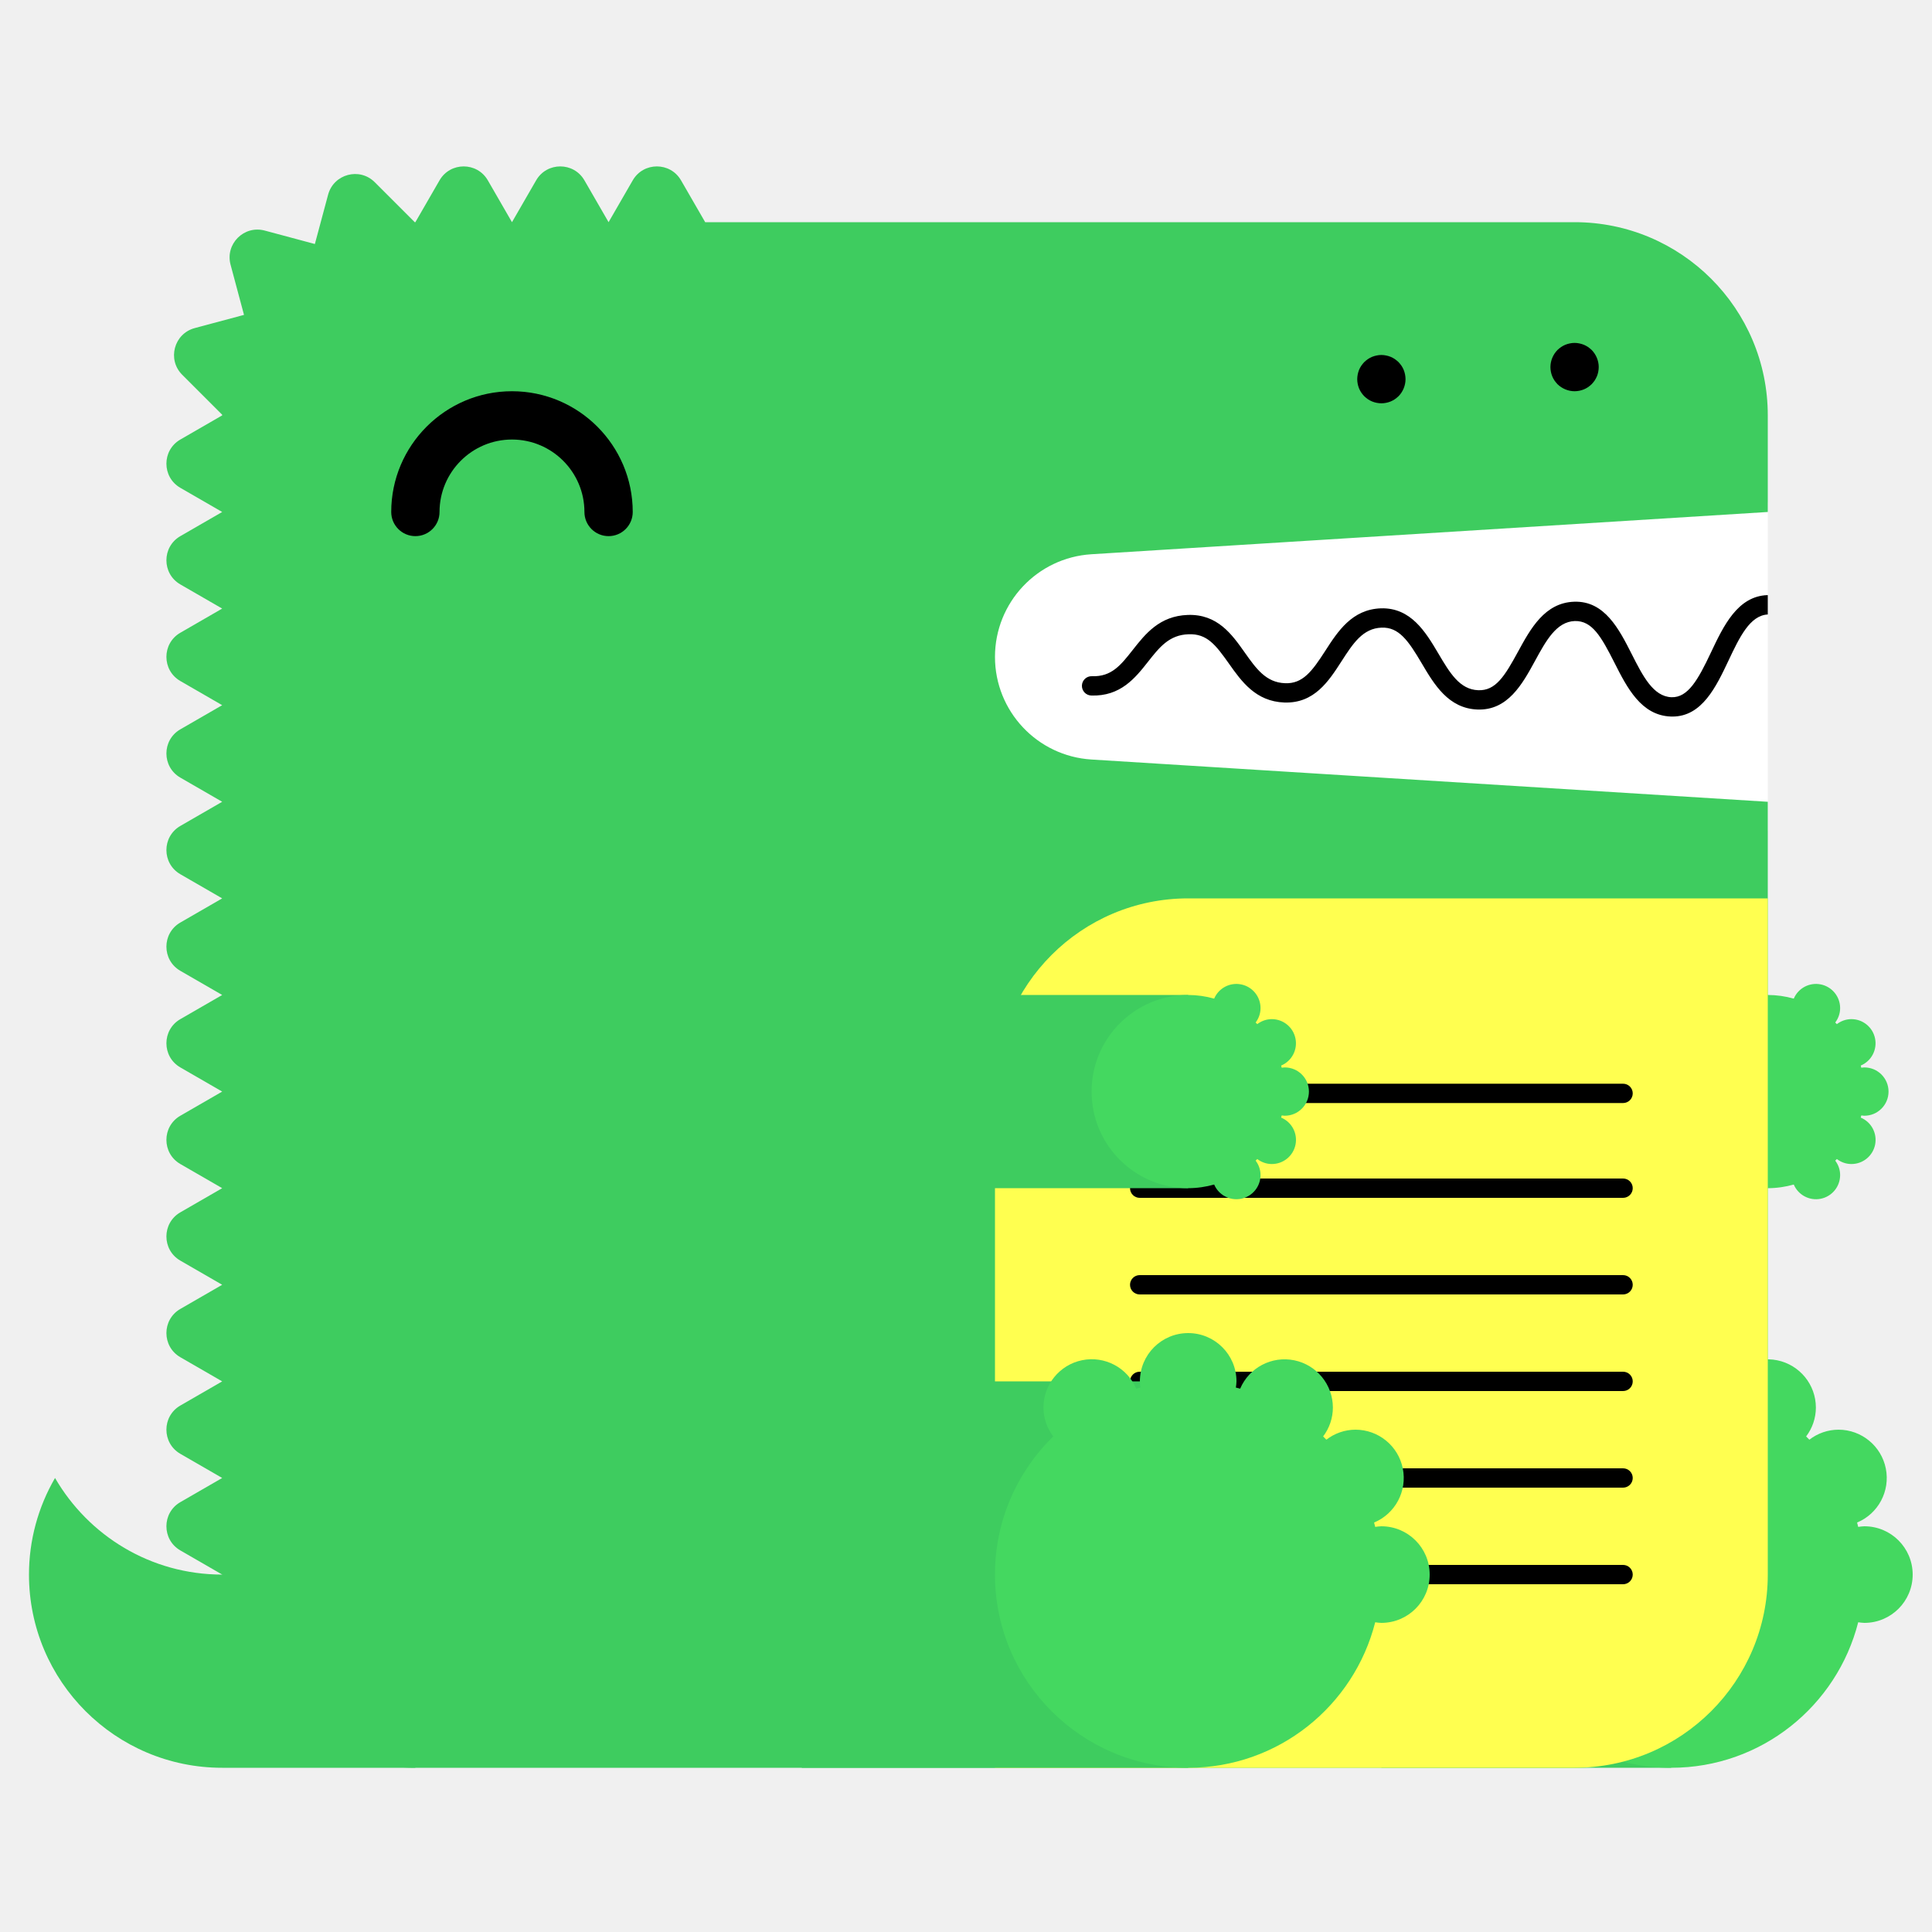
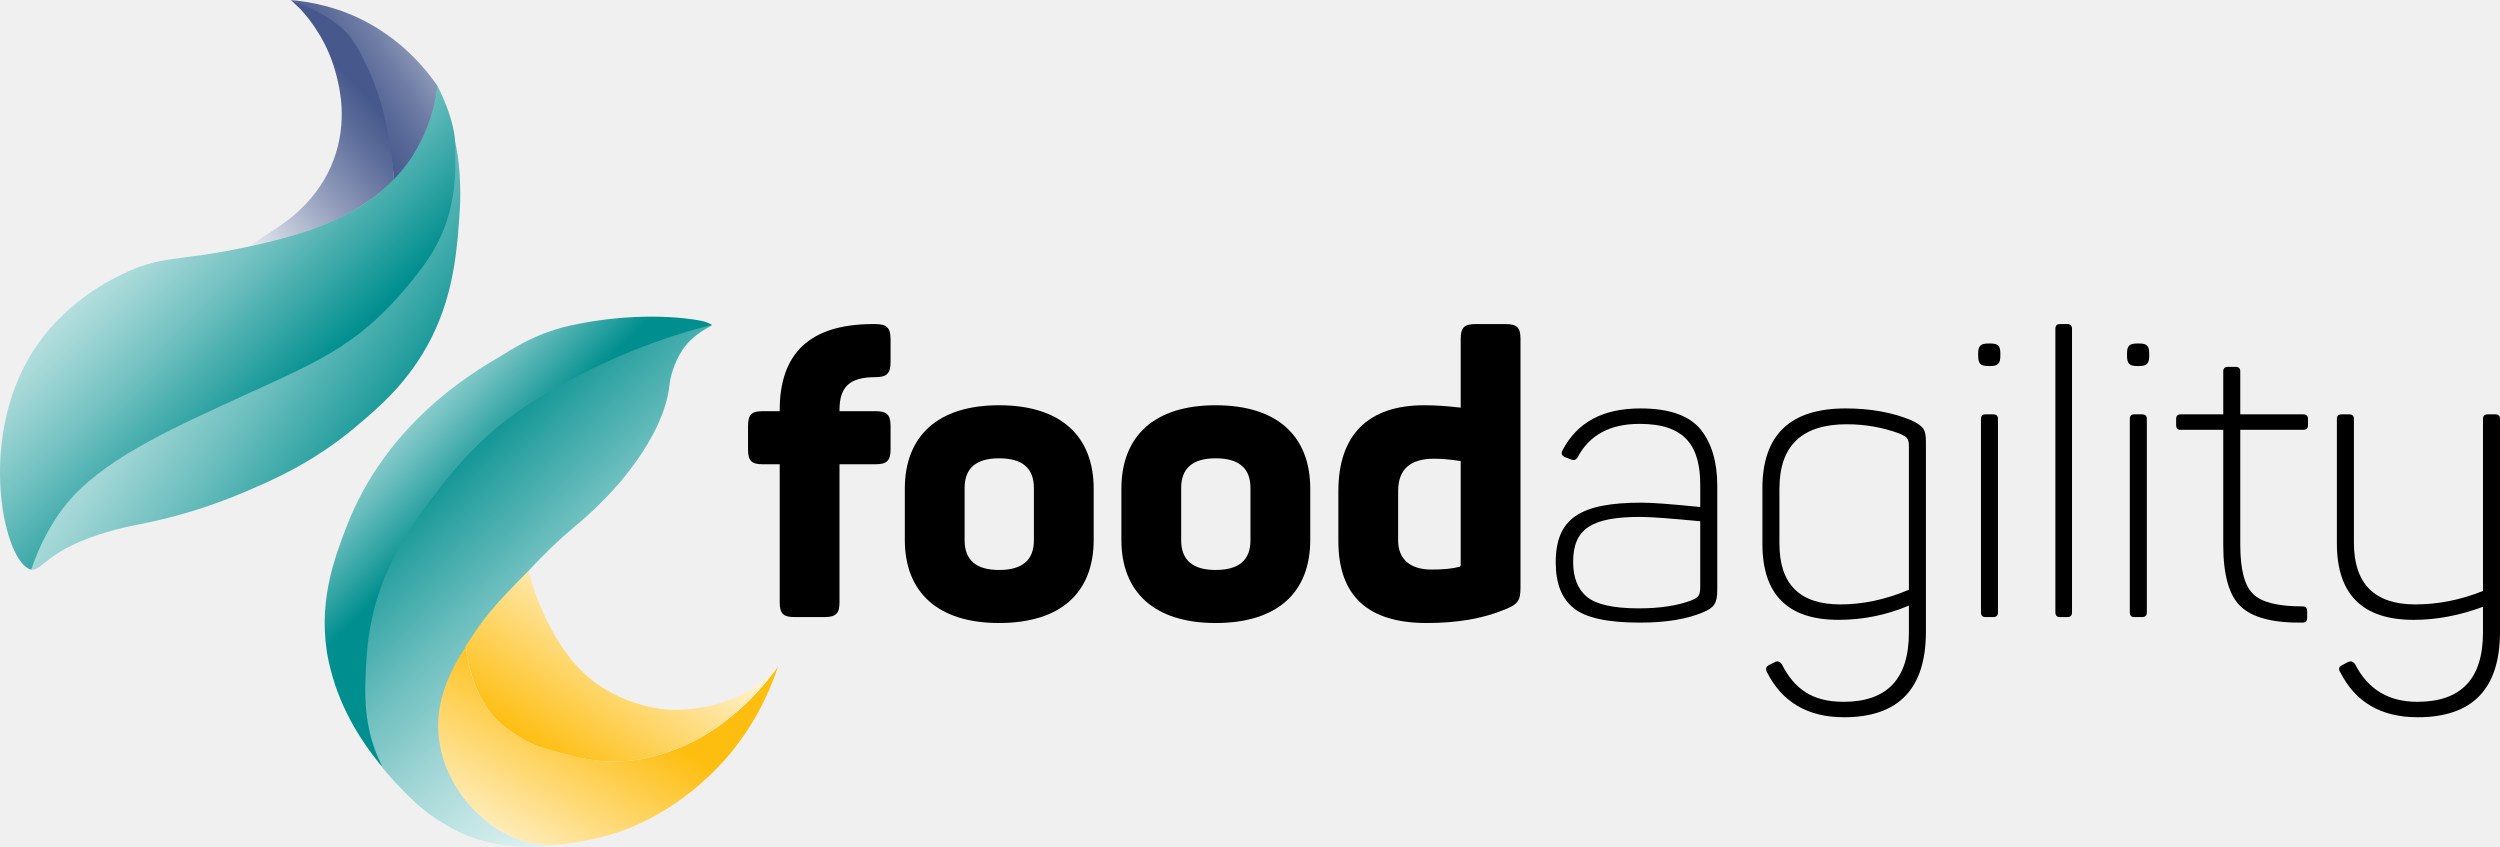
- <svg xmlns="http://www.w3.org/2000/svg" width="200" height="200" viewBox="0 0 200 200">
-   <g fill="none" fill-rule="evenodd">
-     <path fill="#FFF" d="M99 52h84v34H99z" />
-     <path d="M23 163c-7.398 0-13.843-4.027-17.303-10A19.886 19.886 0 0 0 3 163c0 11.046 8.954 20 20 20h20v-20H23z" fill="#3ECC5F" />
-     <path d="M112.98 57.376L183 53V43c0-11.046-8.954-20-20-20H73l-2.5-4.33c-1.112-1.925-3.889-1.925-5 0L63 23l-2.5-4.33c-1.111-1.925-3.889-1.925-5 0L53 23l-2.5-4.33c-1.111-1.925-3.889-1.925-5 0L43 23c-.022 0-.042.003-.065.003l-4.142-4.141c-1.57-1.571-4.252-.853-4.828 1.294l-1.369 5.104-5.192-1.392c-2.148-.575-4.111 1.389-3.535 3.536l1.39 5.193-5.102 1.367c-2.148.576-2.867 3.259-1.296 4.83l4.142 4.142c0 .021-.003.042-.003.064l-4.33 2.5c-1.925 1.111-1.925 3.889 0 5L23 53l-4.33 2.5c-1.925 1.111-1.925 3.889 0 5L23 63l-4.33 2.5c-1.925 1.111-1.925 3.889 0 5L23 73l-4.33 2.5c-1.925 1.111-1.925 3.889 0 5L23 83l-4.33 2.5c-1.925 1.111-1.925 3.889 0 5L23 93l-4.33 2.5c-1.925 1.111-1.925 3.889 0 5L23 103l-4.33 2.5c-1.925 1.111-1.925 3.889 0 5L23 113l-4.33 2.5c-1.925 1.111-1.925 3.889 0 5L23 123l-4.33 2.5c-1.925 1.111-1.925 3.889 0 5L23 133l-4.33 2.5c-1.925 1.111-1.925 3.889 0 5L23 143l-4.33 2.5c-1.925 1.111-1.925 3.889 0 5L23 153l-4.33 2.5c-1.925 1.111-1.925 3.889 0 5L23 163c0 11.046 8.954 20 20 20h120c11.046 0 20-8.954 20-20V83l-70.02-4.376A10.645 10.645 0 0 1 103 68c0-5.621 4.37-10.273 9.98-10.624" fill="#3ECC5F" />
-     <path fill="#3ECC5F" d="M143 183h30v-40h-30z" />
-     <path d="M193 158c-.219 0-.428.037-.639.064-.038-.15-.074-.301-.116-.451A5 5 0 0 0 190.32 148a4.96 4.96 0 0 0-3.016 1.036 26.531 26.531 0 0 0-.335-.336 4.955 4.955 0 0 0 1.011-2.987 5 5 0 0 0-9.599-1.959c-.148-.042-.297-.077-.445-.115.027-.211.064-.42.064-.639a5 5 0 0 0-5-5 5 5 0 0 0-5 5c0 .219.037.428.064.639-.148.038-.297.073-.445.115a4.998 4.998 0 0 0-9.599 1.959c0 1.125.384 2.151 1.011 2.987-3.717 3.632-6.031 8.693-6.031 14.3 0 11.046 8.954 20 20 20 9.339 0 17.16-6.41 19.361-15.064.211.027.42.064.639.064a5 5 0 0 0 5-5 5 5 0 0 0-5-5" fill="#44D860" />
-     <path fill="#3ECC5F" d="M153 123h30v-20h-30z" />
-     <path d="M193 115.5a2.5 2.5 0 1 0 0-5c-.109 0-.214.019-.319.032-.02-.075-.037-.15-.058-.225a2.501 2.501 0 0 0-.963-4.807c-.569 0-1.088.197-1.508.518a6.653 6.653 0 0 0-.168-.168c.314-.417.506-.931.506-1.494a2.5 2.5 0 0 0-4.8-.979A9.987 9.987 0 0 0 183 103c-5.522 0-10 4.478-10 10s4.478 10 10 10c.934 0 1.833-.138 2.69-.377a2.5 2.5 0 0 0 4.8-.979c0-.563-.192-1.077-.506-1.494.057-.055.113-.111.168-.168.42.321.939.518 1.508.518a2.5 2.5 0 0 0 .963-4.807c.021-.074.038-.15.058-.225.105.013.21.032.319.032" fill="#44D860" />
-     <path d="M63 55.5a2.5 2.5 0 0 1-2.5-2.5c0-4.136-3.364-7.5-7.5-7.5s-7.5 3.364-7.5 7.5a2.5 2.5 0 1 1-5 0c0-6.893 5.607-12.5 12.5-12.5S65.5 46.107 65.5 53a2.5 2.5 0 0 1-2.5 2.5" fill="#000" />
-     <path d="M103 183h60c11.046 0 20-8.954 20-20V93h-60c-11.046 0-20 8.954-20 20v70z" fill="#FFFF50" />
-     <path d="M168.02 124h-50.04a1 1 0 1 1 0-2h50.04a1 1 0 1 1 0 2m0 20h-50.04a1 1 0 1 1 0-2h50.04a1 1 0 1 1 0 2m0 20h-50.04a1 1 0 1 1 0-2h50.04a1 1 0 1 1 0 2m0-49.814h-50.04a1 1 0 1 1 0-2h50.04a1 1 0 1 1 0 2m0 19.814h-50.04a1 1 0 1 1 0-2h50.04a1 1 0 1 1 0 2m0 20h-50.04a1 1 0 1 1 0-2h50.04a1 1 0 1 1 0 2M183 61.611c-.012 0-.022-.006-.034-.005-3.09.105-4.552 3.196-5.842 5.923-1.346 2.85-2.387 4.703-4.093 4.647-1.889-.068-2.969-2.202-4.113-4.46-1.314-2.594-2.814-5.536-5.963-5.426-3.046.104-4.513 2.794-5.807 5.167-1.377 2.528-2.314 4.065-4.121 3.994-1.927-.07-2.951-1.805-4.136-3.813-1.321-2.236-2.848-4.75-5.936-4.664-2.994.103-4.465 2.385-5.763 4.4-1.373 2.13-2.335 3.428-4.165 3.351-1.973-.07-2.992-1.51-4.171-3.177-1.324-1.873-2.816-3.993-5.895-3.89-2.928.1-4.399 1.97-5.696 3.618-1.232 1.564-2.194 2.802-4.229 2.724a1 1 0 0 0-.072 2c3.017.101 4.545-1.8 5.872-3.487 1.177-1.496 2.193-2.787 4.193-2.855 1.926-.082 2.829 1.115 4.195 3.045 1.297 1.834 2.769 3.914 5.731 4.021 3.103.104 4.596-2.215 5.918-4.267 1.182-1.834 2.202-3.417 4.15-3.484 1.793-.067 2.769 1.35 4.145 3.681 1.297 2.197 2.766 4.686 5.787 4.796 3.125.108 4.634-2.62 5.949-5.035 1.139-2.088 2.214-4.06 4.119-4.126 1.793-.042 2.728 1.595 4.111 4.33 1.292 2.553 2.757 5.445 5.825 5.556l.169.003c3.064 0 4.518-3.075 5.805-5.794 1.139-2.41 2.217-4.68 4.067-4.773v-2z" fill="#000" />
-     <path fill="#3ECC5F" d="M83 183h40v-40H83z" />
-     <path d="M143 158c-.219 0-.428.037-.639.064-.038-.15-.074-.301-.116-.451A5 5 0 0 0 140.32 148a4.96 4.96 0 0 0-3.016 1.036 26.531 26.531 0 0 0-.335-.336 4.955 4.955 0 0 0 1.011-2.987 5 5 0 0 0-9.599-1.959c-.148-.042-.297-.077-.445-.115.027-.211.064-.42.064-.639a5 5 0 0 0-5-5 5 5 0 0 0-5 5c0 .219.037.428.064.639-.148.038-.297.073-.445.115a4.998 4.998 0 0 0-9.599 1.959c0 1.125.384 2.151 1.011 2.987-3.717 3.632-6.031 8.693-6.031 14.3 0 11.046 8.954 20 20 20 9.339 0 17.16-6.41 19.361-15.064.211.027.42.064.639.064a5 5 0 0 0 5-5 5 5 0 0 0-5-5" fill="#44D860" />
-     <path fill="#3ECC5F" d="M83 123h40v-20H83z" />
-     <path d="M133 115.5a2.5 2.5 0 1 0 0-5c-.109 0-.214.019-.319.032-.02-.075-.037-.15-.058-.225a2.501 2.501 0 0 0-.963-4.807c-.569 0-1.088.197-1.508.518a6.653 6.653 0 0 0-.168-.168c.314-.417.506-.931.506-1.494a2.5 2.5 0 0 0-4.8-.979A9.987 9.987 0 0 0 123 103c-5.522 0-10 4.478-10 10s4.478 10 10 10c.934 0 1.833-.138 2.69-.377a2.5 2.5 0 0 0 4.8-.979c0-.563-.192-1.077-.506-1.494.057-.055.113-.111.168-.168.42.321.939.518 1.508.518a2.5 2.5 0 0 0 .963-4.807c.021-.074.038-.15.058-.225.105.013.21.032.319.032" fill="#44D860" />
-     <path d="M143 41.75c-.16 0-.33-.02-.49-.05a2.52 2.52 0 0 1-.47-.14c-.15-.06-.29-.14-.431-.23-.13-.09-.259-.2-.38-.31-.109-.12-.219-.24-.309-.38s-.17-.28-.231-.43a2.619 2.619 0 0 1-.189-.96c0-.16.02-.33.05-.49.03-.16.08-.31.139-.47.061-.15.141-.29.231-.43.09-.13.2-.26.309-.38.121-.11.25-.22.38-.31.141-.09.281-.17.431-.23.149-.06.31-.11.47-.14.32-.07.65-.07.98 0 .159.03.32.08.47.14.149.06.29.14.43.23.13.09.259.2.38.31.11.12.22.25.31.38.09.14.17.28.23.43.06.16.11.31.14.47.029.16.05.33.05.49 0 .66-.271 1.31-.73 1.77-.121.11-.25.22-.38.31-.14.09-.281.17-.43.23a2.565 2.565 0 0 1-.96.19m20-1.25c-.66 0-1.3-.27-1.771-.73a3.802 3.802 0 0 1-.309-.38c-.09-.14-.17-.28-.231-.43a2.619 2.619 0 0 1-.189-.96c0-.66.27-1.3.729-1.77.121-.11.25-.22.38-.31.141-.09.281-.17.431-.23.149-.06.31-.11.47-.14.32-.07.66-.07.98 0 .159.03.32.08.47.14.149.06.29.14.43.23.13.09.259.2.38.31.459.47.73 1.11.73 1.77 0 .16-.021.33-.05.49-.03.16-.08.32-.14.47-.07.15-.14.29-.23.43-.09.13-.2.26-.31.38-.121.11-.25.22-.38.31-.14.09-.281.17-.43.23a2.565 2.565 0 0 1-.96.19" fill="#000" />
+ <svg xmlns="http://www.w3.org/2000/svg" version="1.1" x="0px" y="0px" viewBox="0 0 488.962 165.614" style="enable-background:new 0 0 488.962 165.614;" xml:space="preserve">
+   <style type="text/css">
+ 	.st0{fill:url(#SVGID_1_);}
+ 	.st1{fill:url(#SVGID_2_);}
+ 	.st2{fill:url(#SVGID_3_);}
+ 	.st3{fill:url(#SVGID_4_);}
+ 	.st4{fill:url(#SVGID_5_);}
+ 	.st5{fill:url(#SVGID_6_);}
+ 	.st6{fill:url(#SVGID_7_);}
+ 	.st7{fill:url(#SVGID_8_);}
+ </style>
+   <g id="Layer_3">
+ </g>
+   <g id="Layer_4">
+     <g>
+       <g>
+         <g>
+           <path d="M171.239,63.387c2.168,0,2.942,0.697,2.942,2.942v4.492c0,2.246-0.774,2.942-2.942,2.942      c-5.034,0-7.047,1.858-7.047,6.427v0.232h7.125c2.091,0,2.865,0.697,2.865,2.865v4.646c0,2.168-0.774,2.865-2.865,2.865h-7.125      v27.026c0,2.168-0.697,2.865-2.942,2.865h-5.885c-2.168,0-2.865-0.697-2.865-2.865V90.8h-3.407      c-2.091,0-2.788-0.697-2.788-2.865v-4.646c0-2.168,0.697-2.865,2.788-2.865h3.407v-0.232c0-11.073,5.885-16.649,17.733-16.804      H171.239z" />
+           <path d="M176.969,95.601c0-10.299,6.427-16.34,18.43-16.34c12.081,0,18.508,6.041,18.508,16.34v9.989      c0,10.3-6.427,16.262-18.508,16.262c-12.003,0-18.43-6.04-18.43-16.262V95.601z M202.214,95.446      c0-3.872-2.246-5.808-6.814-5.808c-4.491,0-6.737,1.936-6.737,5.808v10.222c0,3.872,2.246,5.809,6.737,5.809      c4.569,0,6.814-1.937,6.814-5.809V95.446z" />
+           <path d="M219.328,95.601c0-10.299,6.427-16.34,18.43-16.34c12.08,0,18.508,6.041,18.508,16.34v9.989      c0,10.3-6.428,16.262-18.508,16.262c-12.003,0-18.43-6.04-18.43-16.262V95.601z M244.572,95.446      c0-3.872-2.246-5.808-6.814-5.808c-4.491,0-6.737,1.936-6.737,5.808v10.222c0,3.872,2.246,5.809,6.737,5.809      c4.569,0,6.814-1.937,6.814-5.809V95.446z" />
+           <path d="M261.764,96.066c0-10.919,5.73-16.805,16.804-16.805c2.091,0,4.414,0.155,7.124,0.465V66.252      c0-2.168,0.697-2.865,2.865-2.865h5.963c2.169,0,2.865,0.697,2.865,2.865v48.708c0,2.556-0.542,3.252-3.098,4.259      c-4.259,1.781-9.292,2.633-15.255,2.633c-11.538,0-17.269-5.343-17.269-16.029V96.066z M285.691,90.18      c-1.936-0.31-3.717-0.465-5.188-0.465c-4.725,0-7.047,2.091-7.047,6.351v9.68c0,3.64,2.4,5.652,6.504,5.652      c2.246,0,4.027-0.154,5.499-0.542c0.154-0.077,0.231-0.154,0.231-0.387V90.18z" />
+           <path d="M320.848,79.881c5.653,0,9.525,1.394,11.771,4.104c2.168,2.71,3.252,6.427,3.252,10.996v20.367      c0,2.71-0.619,3.484-2.788,4.413c-3.098,1.316-7.201,2.014-12.312,2.014c-6.35,0-10.687-0.929-13.01-2.865      c-2.323-1.858-3.484-4.801-3.484-8.905c0-8.596,4.724-11.693,16.804-11.693c2.246,0,6.04,0.31,11.461,0.852v-4.259      c0-7.511-2.787-12.003-11.848-12.003c-5.808,0-9.835,2.168-12.158,6.583c-0.31,0.464-0.696,0.619-1.239,0.387l-1.238-0.465      c-0.62-0.31-0.774-0.774-0.465-1.316C308.458,82.592,313.491,79.881,320.848,79.881z M332.541,101.951      c-5.652-0.542-9.603-0.852-11.771-0.852c-9.603,0-13.087,2.4-13.087,8.828c0,3.098,0.929,5.343,2.71,6.814      c1.781,1.471,5.111,2.245,10.145,2.245c4.182,0,7.589-0.542,10.222-1.548c1.549-0.62,1.781-1.007,1.781-2.865V101.951z" />
+           <path d="M344.698,95.524c0-10.455,5.421-15.643,16.262-15.643c4.879,0,9.061,0.774,12.7,2.246      c2.478,1.162,3.02,1.781,3.02,4.259v37.17c0,11.151-5.343,16.727-16.029,16.727c-7.047,0-12.08-2.942-15.023-8.75      c-0.387-0.697-0.232-1.162,0.388-1.472l1.084-0.542c0.542-0.31,1.007-0.155,1.394,0.387c2.4,4.724,5.809,7.357,12.081,7.357      c8.518,0,12.777-4.492,12.777-13.552v-5.267c-4.414,1.859-8.983,2.788-13.784,2.788c-9.912,0-14.868-4.956-14.868-14.868V95.524      z M361.192,82.979c-8.751,0-13.164,4.182-13.164,12.623v10.687c0,7.976,3.949,11.925,11.925,11.925      c4.337,0,8.828-0.929,13.397-2.864V87.315c0-1.549-0.311-1.858-1.937-2.556C368.239,83.598,364.832,82.979,361.192,82.979z" />
+           <path d="M389.302,67.181c1.472,0,1.937,0.464,1.937,1.936v0.464c0,1.471-0.465,2.014-1.937,2.014h-0.387      c-1.549,0-2.014-0.465-2.014-2.014v-0.464c0-1.472,0.465-1.936,2.014-1.936H389.302z M389.844,81.043      c0.62,0,0.93,0.31,0.93,0.852v37.867c0,0.62-0.31,0.93-0.93,0.93h-1.549c-0.542,0-0.852-0.31-0.852-0.93V81.895      c0-0.542,0.31-0.852,0.852-0.852H389.844z" />
+           <path d="M405.254,119.761c0,0.62-0.31,0.93-0.853,0.93h-1.548c-0.543,0-0.853-0.31-0.853-0.93V64.316      c0-0.62,0.31-0.929,0.853-0.929h1.548c0.543,0,0.853,0.31,0.853,0.929V119.761z" />
+           <path d="M418.417,67.181c1.472,0,1.937,0.464,1.937,1.936v0.464c0,1.471-0.465,2.014-1.937,2.014h-0.387      c-1.549,0-2.014-0.465-2.014-2.014v-0.464c0-1.472,0.465-1.936,2.014-1.936H418.417z M418.959,81.043      c0.62,0,0.93,0.31,0.93,0.852v37.867c0,0.62-0.31,0.93-0.93,0.93h-1.549c-0.542,0-0.852-0.31-0.852-0.93V81.895      c0-0.542,0.31-0.852,0.852-0.852H418.959z" />
+           <path d="M437.234,71.75c0.619,0,0.929,0.31,0.929,0.852v8.441h12.312c0.62,0,0.93,0.31,0.93,0.852v1.316      c0,0.542-0.31,0.852-0.93,0.852h-12.312v22.458c0,4.878,0.853,8.131,2.556,9.68c1.626,1.626,4.879,2.4,9.603,2.4      c0.619,0,0.929,0.31,0.929,0.93v1.316c0,0.619-0.31,0.929-0.929,0.929c-5.808,0.077-9.835-1.007-12.08-3.175      c-2.246-2.091-3.407-6.117-3.407-12.003V84.063h-8.364c-0.542,0-0.852-0.31-0.852-0.852v-1.316c0-0.542,0.31-0.852,0.852-0.852      h8.364v-8.441c0-0.542,0.31-0.852,0.929-0.852H437.234z" />
+           <path d="M488.11,81.043c0.542,0,0.852,0.31,0.852,0.852v41.662c0,11.151-5.344,16.727-16.107,16.727      c-7.124,0-12.157-2.942-15.101-8.75c-0.465-0.697-0.31-1.162,0.388-1.472l1.007-0.542c0.619-0.31,1.084-0.155,1.471,0.387      c2.479,4.879,6.505,7.357,12.158,7.357c8.596,0,12.854-4.492,12.854-13.552v-5.034c-4.568,1.704-9.138,2.556-13.552,2.556      c-9.989,0-15.022-4.956-15.022-14.945V81.895c0-0.542,0.31-0.852,0.929-0.852h1.472c0.619,0,0.929,0.31,0.929,0.852v24.238      c0,8.054,4.027,12.08,12.003,12.08c4.414,0,8.828-0.852,13.242-2.633V81.895c0-0.542,0.31-0.852,0.93-0.852H488.11z" />
+         </g>
+         <linearGradient id="SVGID_1_" gradientUnits="userSpaceOnUse" x1="184.29" y1="-965.234" x2="150.626" y2="-952.28" gradientTransform="matrix(0.976 -0.2179 0.2179 0.976 123.5976 982.5391)">
+           <stop offset="0" style="stop-color:#FFFFFF" />
+           <stop offset="0.053" style="stop-color:#EEF0F4" />
+           <stop offset="0.227" style="stop-color:#BBC2D5" />
+           <stop offset="0.399" style="stop-color:#919CBB" />
+           <stop offset="0.565" style="stop-color:#707EA6" />
+           <stop offset="0.724" style="stop-color:#596998" />
+           <stop offset="0.872" style="stop-color:#4B5C8F" />
+           <stop offset="0.999" style="stop-color:#46588C" />
+         </linearGradient>
+         <path class="st0" d="M77.11,35.453c2.564-2.586,4.115-4.94,5.043-6.528c2.411-4.126,2.652-6.463,3.115-9.689l0.318-2.398     c-1.968-2.875-6.064-8.08-12.975-12.025C66.228,1.171,60.223,0.325,56.823,0c0,0,11.041,3.691,15.135,13.447     S77.11,35.453,77.11,35.453z" />
+         <linearGradient id="SVGID_2_" gradientUnits="userSpaceOnUse" x1="152.387" y1="154.87" x2="87.196" y2="86.032">
+           <stop offset="0" style="stop-color:#FFFFFF" />
+           <stop offset="0.092" style="stop-color:#F9FCFC" />
+           <stop offset="0.217" style="stop-color:#E7F4F4" />
+           <stop offset="0.362" style="stop-color:#CAE8E8" />
+           <stop offset="0.522" style="stop-color:#A2D6D6" />
+           <stop offset="0.694" style="stop-color:#6EBFBF" />
+           <stop offset="0.872" style="stop-color:#30A3A3" />
+           <stop offset="0.999" style="stop-color:#008E8E" />
+         </linearGradient>
+         <path class="st1" d="M74.648,149.868c0.276,0.545,2.025,2.543,4.358,4.914c1.331,1.353,2.751,2.792,4.865,4.365     c1.528,1.138,3.057,2.066,4.766,3c12.01,6.563,27.59,1.792,27.61,1.787c0.473-0.118-7.92,2.725-14.768,0.291     c-7.488-2.662-13.887-10.264-15.296-18.507c-2.217-12.964,8.417-24.535,16.241-33.048c8.765-9.537,9.82-8.876,16.052-15.296     c0.585-0.603,11.331-11.331,12.464-22.095c0.213-2.02,1.322-5.476,3.21-7.743c2.367-2.841,5.189-3.763,5.099-3.966     c-0.182-0.408-12.35,2.63-25.631,9.559c-10.803,5.636-18.553,10.099-28.887,23.72c-8.418,11.096-12.372,20.013-13.152,31.705     C71.108,135.601,70.873,142.412,74.648,149.868z" />
+         <linearGradient id="SVGID_3_" gradientUnits="userSpaceOnUse" x1="60.983" y1="61.688" x2="95.064" y2="95.053">
+           <stop offset="0" style="stop-color:#FFFFFF" />
+           <stop offset="0.092" style="stop-color:#F9FCFC" />
+           <stop offset="0.217" style="stop-color:#E7F4F4" />
+           <stop offset="0.362" style="stop-color:#CAE8E8" />
+           <stop offset="0.522" style="stop-color:#A2D6D6" />
+           <stop offset="0.694" style="stop-color:#6EBFBF" />
+           <stop offset="0.872" style="stop-color:#30A3A3" />
+           <stop offset="0.999" style="stop-color:#008E8E" />
+         </linearGradient>
+         <path class="st2" d="M74.299,149.453c-4.029-4.977-8.178-11.607-9.994-20.013c-2.397-11.093,1.094-20.222,3.399-26.249     C75.489,82.834,92.22,73.004,97.73,69.766c1.952-1.147,6.654-4.489,13.597-6.043c12.652-2.833,22.762-1.611,25.83-0.976     c1.425,0.295,2.086,0.818,2.086,0.818s-12.224,2.692-25.505,9.621c-10.803,5.636-18.553,10.099-28.887,23.72     c-8.418,11.096-12.372,20.013-13.152,31.705c-0.47,7.046-0.705,13.856,3.07,21.313L74.299,149.453z" />
+         <linearGradient id="SVGID_4_" gradientUnits="userSpaceOnUse" x1="94.964" y1="175.911" x2="117.158" y2="137.232">
+           <stop offset="0" style="stop-color:#FFFFFF" />
+           <stop offset="0.553" style="stop-color:#FEDA78" />
+           <stop offset="1" style="stop-color:#FEBE10" />
+         </linearGradient>
+         <path class="st3" d="M152.202,130.206c0,0-2.313,7.905-7.668,14.946c0,0-10.596,15.789-30.026,19.262     c-5.683,1.016-10.796,1.992-17.751-2.644c-7.814-5.208-12.976-15.189-10.386-25.116c0.546-2.094,1.21-3.772,1.988-5.395     c1.463-3.056,2.77-4.662,2.77-4.662s0.732,10.32,7.622,15.533c4.37,3.307,6.458,3.935,10.881,5.113     c4.95,1.318,11.508,3.139,21.223-0.203C144.621,142.302,152.202,130.206,152.202,130.206z" />
+         <linearGradient id="SVGID_5_" gradientUnits="userSpaceOnUse" x1="132.147" y1="112.587" x2="107.912" y2="148.759">
+           <stop offset="0" style="stop-color:#FFFFFF" />
+           <stop offset="0.553" style="stop-color:#FEDA78" />
+           <stop offset="1" style="stop-color:#FEBE10" />
+         </linearGradient>
+         <path class="st4" d="M147.564,134.324c-5.987,4.189-13.483,4.668-16.754,4.474c-3.617-0.214-9.903-1.702-15.081-5.811     c-9.065-7.195-12.354-21.324-12.354-21.324s-2.872,2.852-4.699,4.802c-4.302,4.591-5.827,7.33-7.592,9.87v-0.036     c0,0,0.785,10.627,7.675,15.839c4.37,3.307,6.458,3.935,10.881,5.113c4.95,1.318,11.508,3.139,21.223-0.204     c13.767-4.737,21.376-16.877,21.376-16.877S150.441,132.312,147.564,134.324z" />
+         <linearGradient id="SVGID_6_" gradientUnits="userSpaceOnUse" x1="120.77" y1="-935.575" x2="157.596" y2="-955.386" gradientTransform="matrix(0.976 -0.2179 0.2179 0.976 123.5976 982.5391)">
+           <stop offset="0.006" style="stop-color:#FFFFFF" />
+           <stop offset="0.036" style="stop-color:#F9F9FB" />
+           <stop offset="0.51" style="stop-color:#99A3C0" />
+           <stop offset="0.842" style="stop-color:#5D6D9A" />
+           <stop offset="0.999" style="stop-color:#46588C" />
+         </linearGradient>
+         <path class="st5" d="M57.358,0.189c0,0,7.339,2.569,10.672,6.493c2.885,3.396,5.849,10.238,7.261,16.561     c1.699,7.606,1.775,11.902,1.775,11.902c-2.512,2.595-4.36,3.845-7.263,5.691c-7.759,4.935-21.156,7.354-21.156,7.354     s3.901-2.533,5.274-3.454c2.208-1.482,8.476-5.642,11.384-13.605c2.717-7.44,1.139-13.877,0.464-16.501     c-1.68-6.53-5.16-10.842-7.019-12.854l-1.84-1.749" />
+         <linearGradient id="SVGID_7_" gradientUnits="userSpaceOnUse" x1="88.625" y1="-949.375" x2="147.638" y2="-881.415" gradientTransform="matrix(0.976 -0.2179 0.2179 0.976 123.5976 982.5391)">
+           <stop offset="0" style="stop-color:#FFFFFF" />
+           <stop offset="0.092" style="stop-color:#F9FCFC" />
+           <stop offset="0.217" style="stop-color:#E7F4F4" />
+           <stop offset="0.362" style="stop-color:#CAE8E8" />
+           <stop offset="0.522" style="stop-color:#A2D6D6" />
+           <stop offset="0.694" style="stop-color:#6EBFBF" />
+           <stop offset="0.872" style="stop-color:#30A3A3" />
+           <stop offset="0.999" style="stop-color:#008E8E" />
+         </linearGradient>
+         <path class="st6" d="M6.028,111.374c1.721,0.33,2.487-1.961,7.953-4.678c4.373-2.174,9.911-3.495,12.561-4.004     c11.214-2.152,18.679-5.32,22.699-7.063c4.07-1.764,11.946-5.114,20.234-12.065c4.611-3.867,10.568-8.863,14.944-17.559     c4.5-8.942,5.075-18.104,5.514-25.033c0.263-4.151-0.024-9.871-1.016-13.605c0,0-1.105,14.539-10.944,21.934     s-32.94,16.658-44.34,26.864S16.33,91.793,11.877,98.806C7.425,105.82,6.028,111.374,6.028,111.374z" />
+         <linearGradient id="SVGID_8_" gradientUnits="userSpaceOnUse" x1="91.678" y1="-964.43" x2="133.609" y2="-898.161" gradientTransform="matrix(0.976 -0.2179 0.2179 0.976 123.5976 982.5391)">
+           <stop offset="0" style="stop-color:#FFFFFF" />
+           <stop offset="0.092" style="stop-color:#F9FCFC" />
+           <stop offset="0.217" style="stop-color:#E7F4F4" />
+           <stop offset="0.362" style="stop-color:#CAE8E8" />
+           <stop offset="0.522" style="stop-color:#A2D6D6" />
+           <stop offset="0.694" style="stop-color:#6EBFBF" />
+           <stop offset="0.872" style="stop-color:#30A3A3" />
+           <stop offset="0.999" style="stop-color:#008E8E" />
+         </linearGradient>
+         <path class="st7" d="M6.142,111.408c-5.28-1.013-10.718-25.011,0.11-42.399c5.846-9.388,14.564-13.846,17.22-15.165     c8.344-4.141,10.917-2.513,25.157-5.618c12.391-2.701,21.237-5.9,28.333-13.079c7.882-7.973,8.57-18.379,8.57-18.379     s3.712,6.806,3.516,12.272c-0.128,3.551,1.036,13.154-6.302,23.036C71.422,67.33,62.575,70.49,47.565,77.404     C35.137,83.129,21.83,88.939,14.23,97.132c-5.65,6.09-8.098,14.242-8.098,14.242" />
+       </g>
+     </g>
  </g>
</svg>
